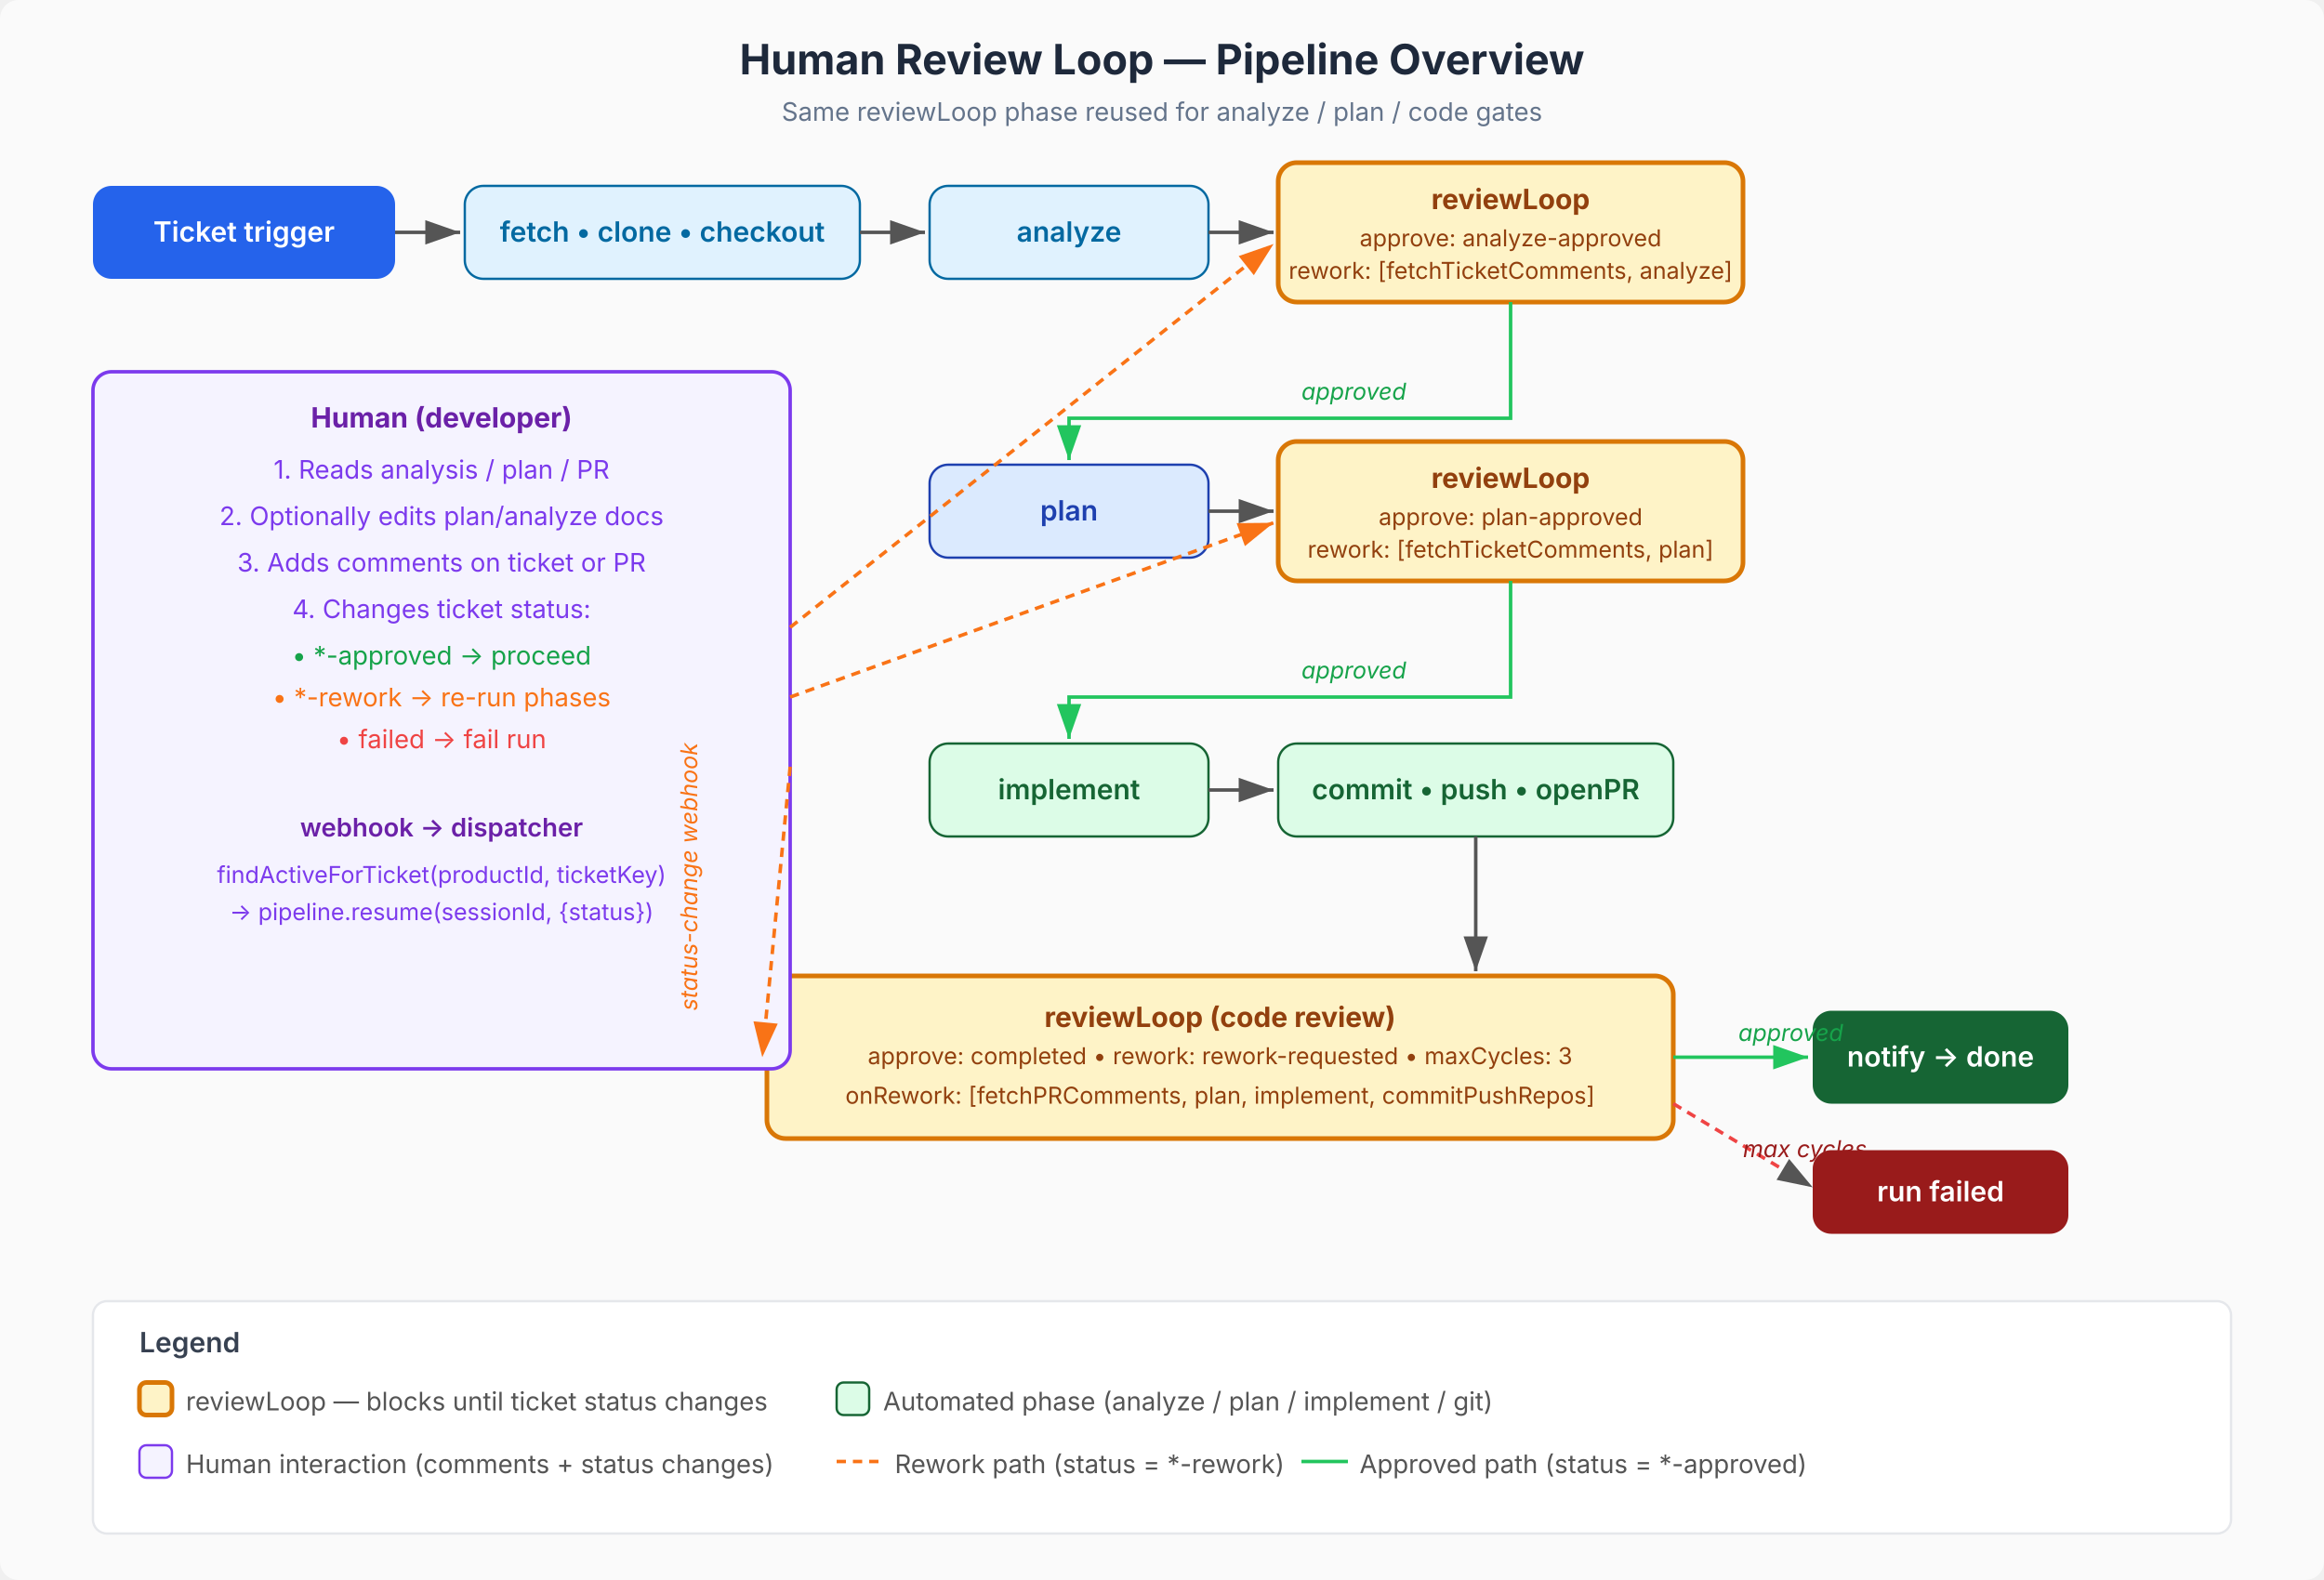
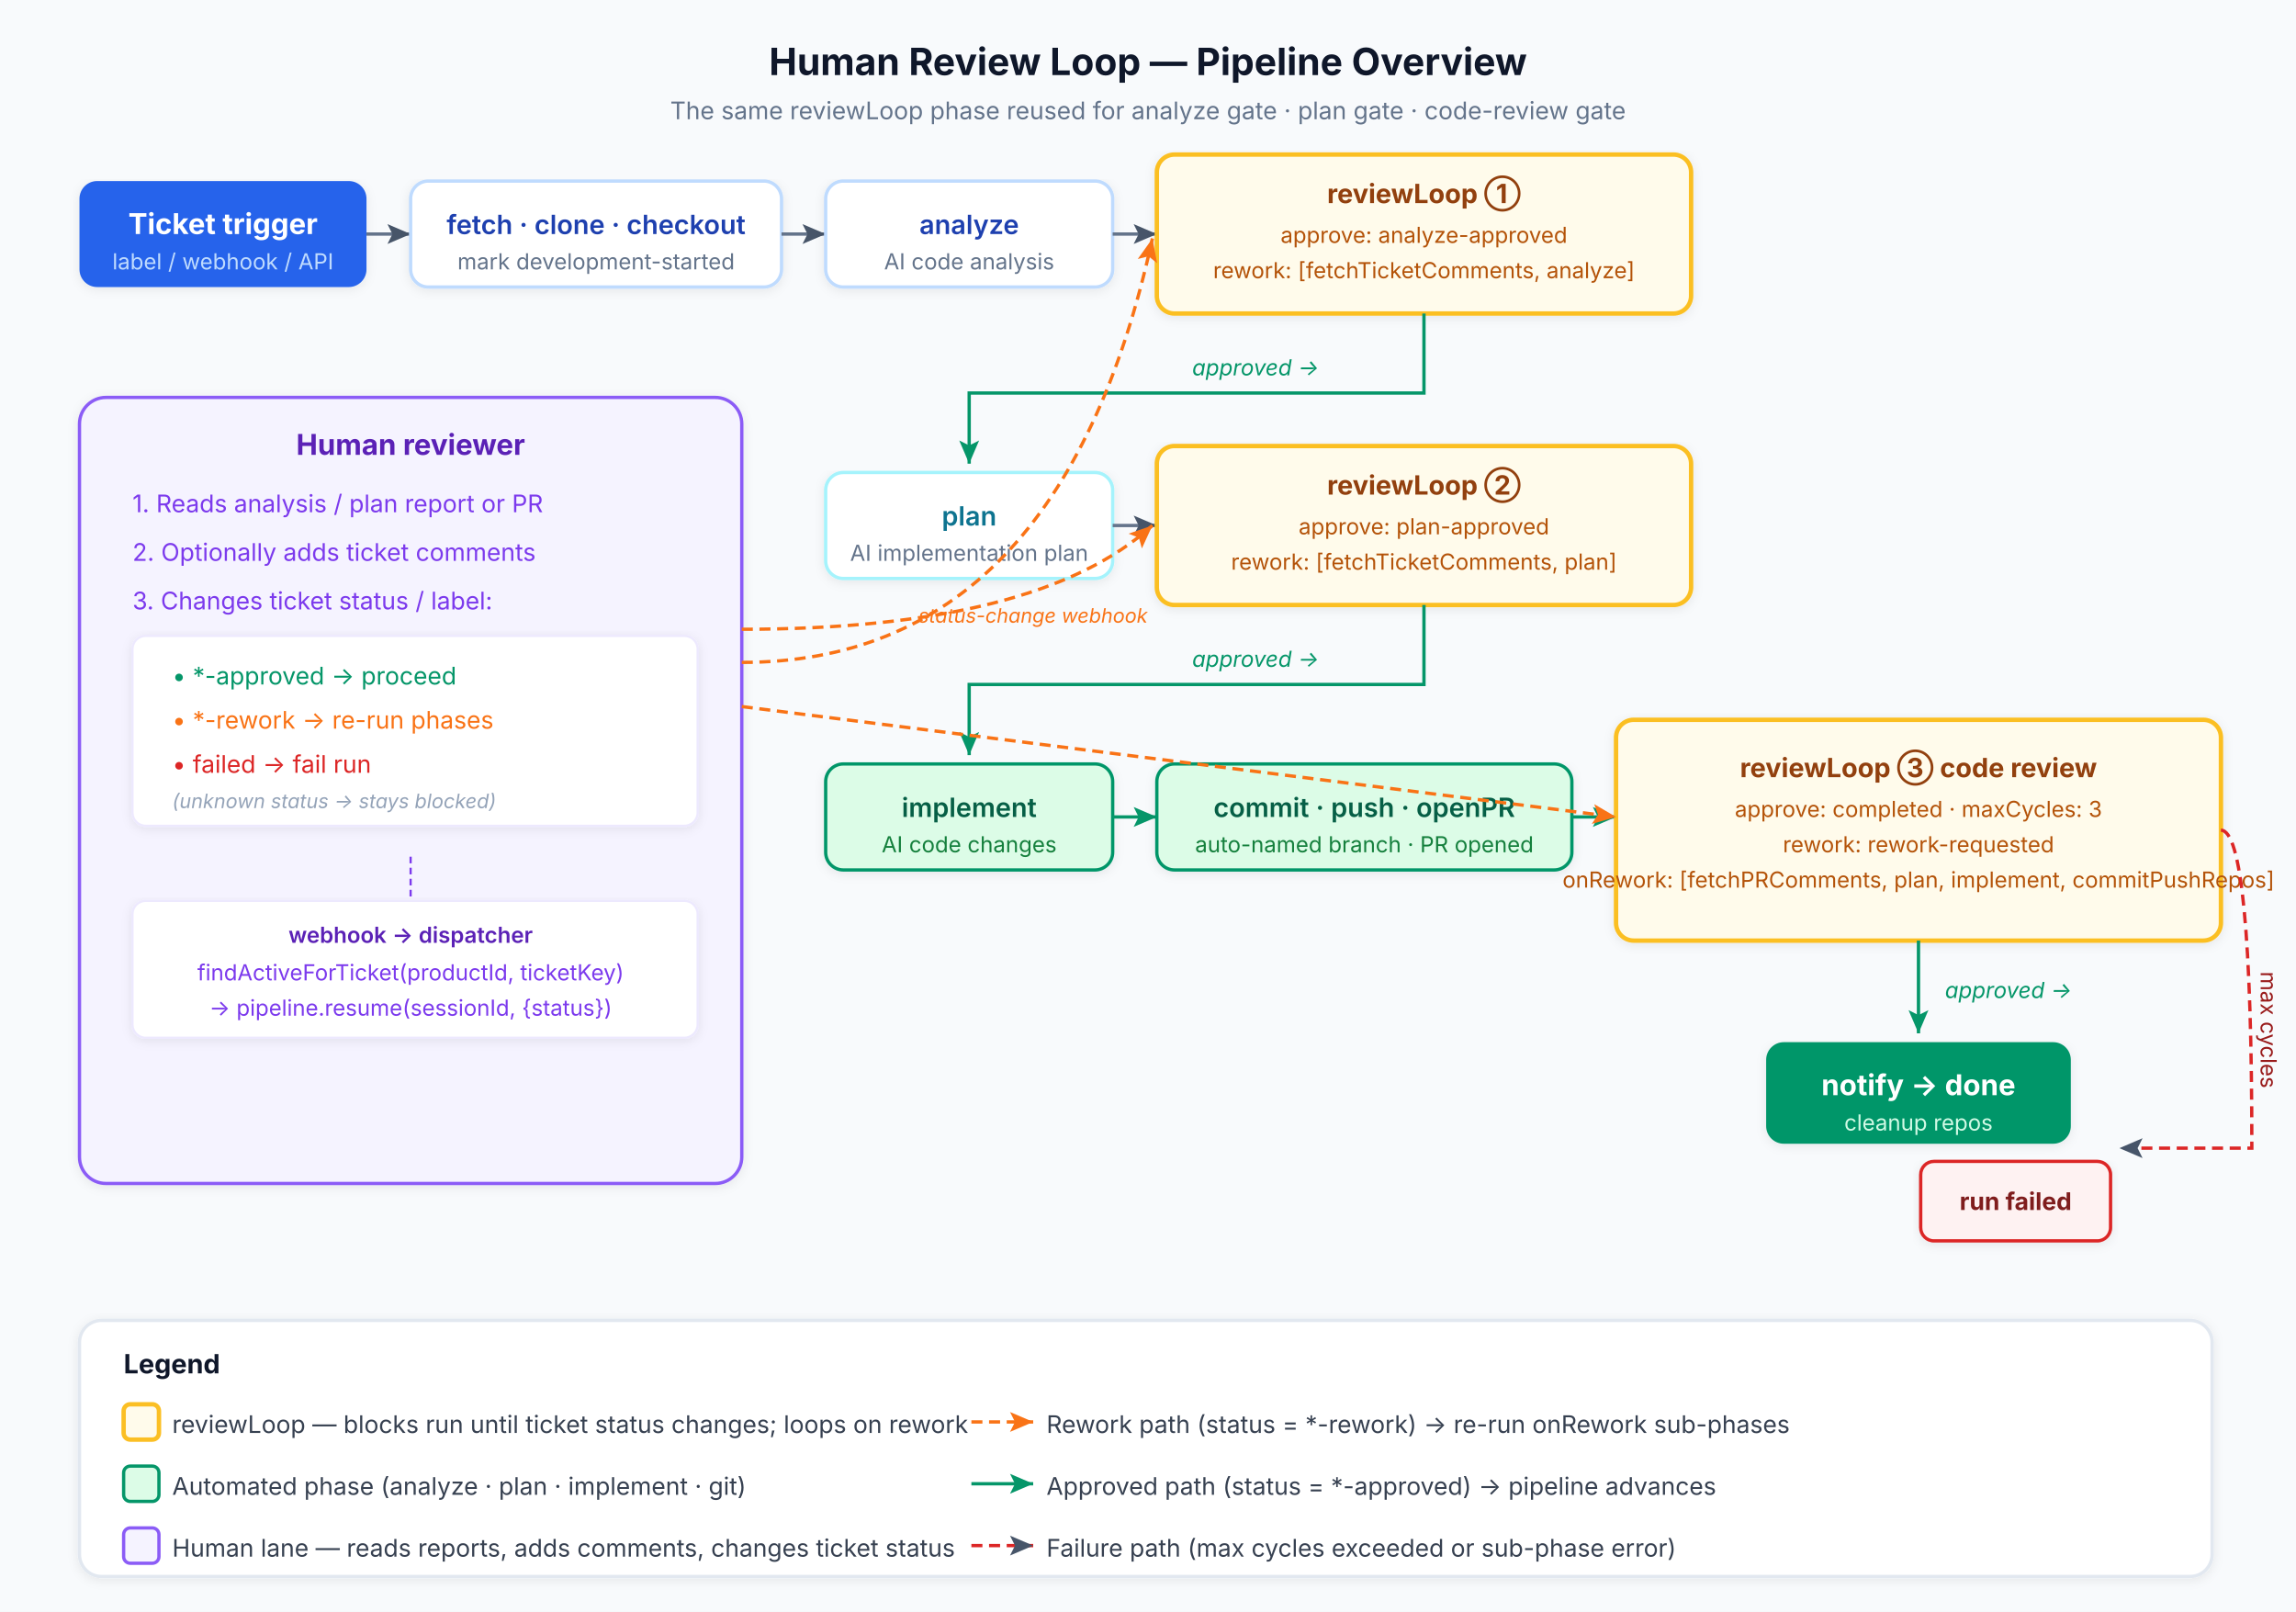
- <svg xmlns="http://www.w3.org/2000/svg" viewBox="0 0 1000 680" font-family="system-ui, -apple-system, sans-serif" font-size="12">
+ <svg xmlns="http://www.w3.org/2000/svg" viewBox="0 0 1040 730" font-family="system-ui,-apple-system,BlinkMacSystemFont,'Segoe UI',sans-serif">
  <defs>
-     <marker id="arr" markerWidth="10" markerHeight="7" refX="10" refY="3.5" orient="auto">
-       <polygon points="0 0, 10 3.5, 0 7" fill="#555" />
+     <filter id="sh" x="-4%" y="-4%" width="108%" height="130%">
+       <feDropShadow dx="0" dy="1" stdDeviation="2.5" flood-color="#0f172a" flood-opacity="0.08" />
+     </filter>
+     <marker id="a" markerWidth="8" markerHeight="8" refX="7" refY="4" orient="auto">
+       <path d="M0,1 L7,4 L0,7 L1.5,4Z" fill="#475569" />
    </marker>
-     <marker id="arr-orange" markerWidth="10" markerHeight="7" refX="10" refY="3.5" orient="auto">
-       <polygon points="0 0, 10 3.5, 0 7" fill="#f97316" />
+     <marker id="ae" markerWidth="8" markerHeight="8" refX="7" refY="4" orient="auto">
+       <path d="M0,1 L7,4 L0,7 L1.5,4Z" fill="#059669" />
    </marker>
-     <marker id="arr-green" markerWidth="10" markerHeight="7" refX="10" refY="3.5" orient="auto">
-       <polygon points="0 0, 10 3.5, 0 7" fill="#22c55e" />
+     <marker id="ao" markerWidth="8" markerHeight="8" refX="7" refY="4" orient="auto">
+       <path d="M0,1 L7,4 L0,7 L1.5,4Z" fill="#f97316" />
    </marker>
-     <marker id="arr-blue" markerWidth="10" markerHeight="7" refX="10" refY="3.5" orient="auto">
-       <polygon points="0 0, 10 3.5, 0 7" fill="#3b82f6" />
+     <marker id="av" markerWidth="8" markerHeight="8" refX="7" refY="4" orient="auto">
+       <path d="M0,1 L7,4 L0,7 L1.5,4Z" fill="#7c3aed" />
    </marker>
  </defs>
-   <rect width="1000" height="680" fill="#fafafa" rx="8" />
-   <text x="500" y="32" text-anchor="middle" font-size="18" font-weight="bold" fill="#1e293b">Human Review Loop — Pipeline Overview</text>
-   <text x="500" y="52" text-anchor="middle" font-size="11" fill="#64748b">Same reviewLoop phase reused for analyze / plan / code gates</text>
-   <rect x="40" y="80" width="130" height="40" rx="8" fill="#2563eb" />
-   <text x="105" y="104" text-anchor="middle" fill="white" font-weight="600">Ticket trigger</text>
-   <rect x="200" y="80" width="170" height="40" rx="8" fill="#e0f2fe" stroke="#0369a1" />
-   <text x="285" y="104" text-anchor="middle" fill="#0369a1" font-weight="600">fetch • clone • checkout</text>
-   <line x1="170" y1="100" x2="198" y2="100" stroke="#555" stroke-width="1.5" marker-end="url(#arr)" />
-   <rect x="400" y="80" width="120" height="40" rx="8" fill="#e0f2fe" stroke="#0369a1" />
-   <text x="460" y="104" text-anchor="middle" fill="#0369a1" font-weight="600">analyze</text>
-   <line x1="370" y1="100" x2="398" y2="100" stroke="#555" stroke-width="1.5" marker-end="url(#arr)" />
-   <rect x="550" y="70" width="200" height="60" rx="8" fill="#fef3c7" stroke="#d97706" stroke-width="2" />
-   <text x="650" y="90" text-anchor="middle" fill="#92400e" font-weight="700">reviewLoop</text>
-   <text x="650" y="106" text-anchor="middle" fill="#92400e" font-size="10">approve: analyze-approved</text>
-   <text x="650" y="120" text-anchor="middle" fill="#92400e" font-size="10">rework: [fetchTicketComments, analyze]</text>
-   <line x1="520" y1="100" x2="548" y2="100" stroke="#555" stroke-width="1.5" marker-end="url(#arr)" />
-   <rect x="400" y="200" width="120" height="40" rx="8" fill="#dbeafe" stroke="#1e40af" />
-   <text x="460" y="224" text-anchor="middle" fill="#1e40af" font-weight="600">plan</text>
-   <path d="M 650 130 L 650 180 L 460 180 L 460 198" fill="none" stroke="#22c55e" stroke-width="1.5" marker-end="url(#arr-green)" />
-   <text x="560" y="172" font-size="10" fill="#16a34a" font-style="italic">approved</text>
-   <rect x="550" y="190" width="200" height="60" rx="8" fill="#fef3c7" stroke="#d97706" stroke-width="2" />
-   <text x="650" y="210" text-anchor="middle" fill="#92400e" font-weight="700">reviewLoop</text>
-   <text x="650" y="226" text-anchor="middle" fill="#92400e" font-size="10">approve: plan-approved</text>
-   <text x="650" y="240" text-anchor="middle" fill="#92400e" font-size="10">rework: [fetchTicketComments, plan]</text>
-   <line x1="520" y1="220" x2="548" y2="220" stroke="#555" stroke-width="1.5" marker-end="url(#arr)" />
-   <rect x="400" y="320" width="120" height="40" rx="8" fill="#dcfce7" stroke="#166534" />
-   <text x="460" y="344" text-anchor="middle" fill="#166534" font-weight="600">implement</text>
-   <path d="M 650 250 L 650 300 L 460 300 L 460 318" fill="none" stroke="#22c55e" stroke-width="1.5" marker-end="url(#arr-green)" />
-   <text x="560" y="292" font-size="10" fill="#16a34a" font-style="italic">approved</text>
-   <rect x="550" y="320" width="170" height="40" rx="8" fill="#dcfce7" stroke="#166534" />
-   <text x="635" y="344" text-anchor="middle" fill="#166534" font-weight="600">commit • push • openPR</text>
-   <line x1="520" y1="340" x2="548" y2="340" stroke="#555" stroke-width="1.5" marker-end="url(#arr)" />
-   <rect x="330" y="420" width="390" height="70" rx="8" fill="#fef3c7" stroke="#d97706" stroke-width="2" />
-   <text x="525" y="442" text-anchor="middle" fill="#92400e" font-weight="700">reviewLoop (code review)</text>
-   <text x="525" y="458" text-anchor="middle" fill="#92400e" font-size="10">approve: completed  •  rework: rework-requested  •  maxCycles: 3</text>
-   <text x="525" y="475" text-anchor="middle" fill="#92400e" font-size="10">onRework: [fetchPRComments, plan, implement, commitPushRepos]</text>
-   <path d="M 635 360 L 635 418" fill="none" stroke="#555" stroke-width="1.5" marker-end="url(#arr)" />
-   <rect x="780" y="435" width="110" height="40" rx="8" fill="#166534" />
-   <text x="835" y="459" text-anchor="middle" fill="white" font-weight="600">notify → done</text>
-   <line x1="720" y1="455" x2="778" y2="455" stroke="#22c55e" stroke-width="1.5" marker-end="url(#arr-green)" />
-   <text x="748" y="448" font-size="10" fill="#16a34a" font-style="italic">approved</text>
-   <rect x="780" y="495" width="110" height="36" rx="8" fill="#991b1b" />
-   <text x="835" y="517" text-anchor="middle" fill="white" font-weight="600">run failed</text>
-   <path d="M 720 475 L 780 511" fill="none" stroke="#ef4444" stroke-width="1.5" marker-end="url(#arr)" stroke-dasharray="4,3" />
-   <text x="750" y="498" font-size="10" fill="#991b1b" font-style="italic">max cycles</text>
-   <rect x="40" y="160" width="300" height="300" rx="8" fill="#f5f3ff" stroke="#7c3aed" stroke-width="1.5" />
-   <text x="190" y="184" text-anchor="middle" fill="#6b21a8" font-weight="700">Human (developer)</text>
-   <text x="190" y="206" text-anchor="middle" fill="#7c3aed" font-size="11">1. Reads analysis / plan / PR</text>
-   <text x="190" y="226" text-anchor="middle" fill="#7c3aed" font-size="11">2. Optionally edits plan/analyze docs</text>
-   <text x="190" y="246" text-anchor="middle" fill="#7c3aed" font-size="11">3. Adds comments on ticket or PR</text>
-   <text x="190" y="266" text-anchor="middle" fill="#7c3aed" font-size="11">4. Changes ticket status:</text>
-   <text x="190" y="286" text-anchor="middle" fill="#16a34a" font-size="11">   • *-approved  → proceed</text>
-   <text x="190" y="304" text-anchor="middle" fill="#f97316" font-size="11">   • *-rework    → re-run phases</text>
-   <text x="190" y="322" text-anchor="middle" fill="#ef4444" font-size="11">   • failed       → fail run</text>
-   <text x="190" y="360" text-anchor="middle" fill="#6b21a8" font-weight="600" font-size="11">webhook → dispatcher</text>
-   <text x="190" y="380" text-anchor="middle" fill="#7c3aed" font-size="10">findActiveForTicket(productId, ticketKey)</text>
-   <text x="190" y="396" text-anchor="middle" fill="#7c3aed" font-size="10">→ pipeline.resume(sessionId, {status})</text>
-   <path d="M 340 300 L 548 225" fill="none" stroke="#f97316" stroke-width="1.5" marker-end="url(#arr-orange)" stroke-dasharray="4,3" />
-   <path d="M 340 270 L 548 105" fill="none" stroke="#f97316" stroke-width="1.5" marker-end="url(#arr-orange)" stroke-dasharray="4,3" />
-   <path d="M 340 330 L 328 455" fill="none" stroke="#f97316" stroke-width="1.5" marker-end="url(#arr-orange)" stroke-dasharray="4,3" />
-   <text x="300" y="435" font-size="10" fill="#f97316" font-style="italic" transform="rotate(-90, 300, 435)">status-change webhook</text>
-   <rect x="40" y="560" width="920" height="100" rx="6" fill="white" stroke="#e5e7eb" />
-   <text x="60" y="582" font-size="12" font-weight="600" fill="#374151">Legend</text>
-   <rect x="60" y="595" width="14" height="14" rx="3" fill="#fef3c7" stroke="#d97706" stroke-width="2" />
-   <text x="80" y="607" font-size="11" fill="#555">reviewLoop — blocks until ticket status changes</text>
-   <rect x="360" y="595" width="14" height="14" rx="3" fill="#dcfce7" stroke="#166534" />
-   <text x="380" y="607" font-size="11" fill="#555">Automated phase (analyze / plan / implement / git)</text>
-   <rect x="60" y="622" width="14" height="14" rx="3" fill="#f5f3ff" stroke="#7c3aed" />
-   <text x="80" y="634" font-size="11" fill="#555">Human interaction (comments + status changes)</text>
-   <line x1="360" y1="629" x2="380" y2="629" stroke="#f97316" stroke-width="1.5" stroke-dasharray="4,3" />
-   <text x="385" y="634" font-size="11" fill="#555">Rework path (status = *-rework)</text>
-   <line x1="560" y1="629" x2="580" y2="629" stroke="#22c55e" stroke-width="1.5" />
-   <text x="585" y="634" font-size="11" fill="#555">Approved path (status = *-approved)</text>
+   <rect width="1040" height="730" fill="#f8fafc" />
+   <text x="520" y="34" text-anchor="middle" font-size="17" font-weight="700" fill="#0f172a">Human Review Loop — Pipeline Overview</text>
+   <text x="520" y="54" text-anchor="middle" font-size="11" fill="#64748b">The same reviewLoop phase reused for analyze gate · plan gate · code-review gate</text>
+   <rect x="36" y="82" width="130" height="48" rx="8" fill="#2563eb" filter="url(#sh)" />
+   <text x="101" y="106" text-anchor="middle" fill="white" font-weight="700" font-size="13">Ticket trigger</text>
+   <text x="101" y="122" text-anchor="middle" fill="#bfdbfe" font-size="10">label / webhook / API</text>
+   <line x1="166" y1="106" x2="186" y2="106" stroke="#64748b" stroke-width="1.5" marker-end="url(#a)" />
+   <rect x="186" y="82" width="168" height="48" rx="8" fill="white" stroke="#bfdbfe" stroke-width="1.5" filter="url(#sh)" />
+   <text x="270" y="106" text-anchor="middle" fill="#1e40af" font-weight="600" font-size="12">fetch · clone · checkout</text>
+   <text x="270" y="122" text-anchor="middle" fill="#64748b" font-size="10">mark development-started</text>
+   <line x1="354" y1="106" x2="374" y2="106" stroke="#64748b" stroke-width="1.5" marker-end="url(#a)" />
+   <rect x="374" y="82" width="130" height="48" rx="8" fill="white" stroke="#bfdbfe" stroke-width="1.5" filter="url(#sh)" />
+   <text x="439" y="106" text-anchor="middle" fill="#1e40af" font-weight="600" font-size="12">analyze</text>
+   <text x="439" y="122" text-anchor="middle" fill="#64748b" font-size="10">AI code analysis</text>
+   <line x1="504" y1="106" x2="524" y2="106" stroke="#64748b" stroke-width="1.5" marker-end="url(#a)" />
+   <rect x="524" y="70" width="242" height="72" rx="8" fill="#fffbeb" stroke="#fbbf24" stroke-width="2" filter="url(#sh)" />
+   <text x="645" y="92" text-anchor="middle" font-size="12" font-weight="700" fill="#92400e">reviewLoop  ①</text>
+   <text x="645" y="110" text-anchor="middle" font-size="10" fill="#b45309">approve: analyze-approved</text>
+   <text x="645" y="126" text-anchor="middle" font-size="10" fill="#b45309">rework: [fetchTicketComments, analyze]</text>
+   <path d="M 645 142 L 645 178 L 439 178 L 439 210" fill="none" stroke="#059669" stroke-width="1.5" marker-end="url(#ae)" />
+   <text x="540" y="170" font-size="10" fill="#059669" font-style="italic">approved →</text>
+   <rect x="374" y="214" width="130" height="48" rx="8" fill="white" stroke="#a5f3fc" stroke-width="1.5" filter="url(#sh)" />
+   <text x="439" y="238" text-anchor="middle" fill="#0e7490" font-weight="600" font-size="12">plan</text>
+   <text x="439" y="254" text-anchor="middle" fill="#64748b" font-size="10">AI implementation plan</text>
+   <line x1="504" y1="238" x2="524" y2="238" stroke="#64748b" stroke-width="1.5" marker-end="url(#a)" />
+   <rect x="524" y="202" width="242" height="72" rx="8" fill="#fffbeb" stroke="#fbbf24" stroke-width="2" filter="url(#sh)" />
+   <text x="645" y="224" text-anchor="middle" font-size="12" font-weight="700" fill="#92400e">reviewLoop  ②</text>
+   <text x="645" y="242" text-anchor="middle" font-size="10" fill="#b45309">approve: plan-approved</text>
+   <text x="645" y="258" text-anchor="middle" font-size="10" fill="#b45309">rework: [fetchTicketComments, plan]</text>
+   <path d="M 645 274 L 645 310 L 439 310 L 439 342" fill="none" stroke="#059669" stroke-width="1.5" marker-end="url(#ae)" />
+   <text x="540" y="302" font-size="10" fill="#059669" font-style="italic">approved →</text>
+   <rect x="374" y="346" width="130" height="48" rx="8" fill="#dcfce7" stroke="#059669" stroke-width="1.5" filter="url(#sh)" />
+   <text x="439" y="370" text-anchor="middle" fill="#065f46" font-weight="600" font-size="12">implement</text>
+   <text x="439" y="386" text-anchor="middle" fill="#15803d" font-size="10">AI code changes</text>
+   <line x1="504" y1="370" x2="524" y2="370" stroke="#059669" stroke-width="1.5" marker-end="url(#ae)" />
+   <rect x="524" y="346" width="188" height="48" rx="8" fill="#dcfce7" stroke="#059669" stroke-width="1.5" filter="url(#sh)" />
+   <text x="618" y="370" text-anchor="middle" fill="#065f46" font-weight="600" font-size="12">commit · push · openPR</text>
+   <text x="618" y="386" text-anchor="middle" fill="#15803d" font-size="10">auto-named branch · PR opened</text>
+   <line x1="712" y1="370" x2="732" y2="370" stroke="#059669" stroke-width="1.5" marker-end="url(#ae)" />
+   <rect x="732" y="326" width="274" height="100" rx="8" fill="#fffbeb" stroke="#fbbf24" stroke-width="2" filter="url(#sh)" />
+   <text x="869" y="352" text-anchor="middle" font-size="12" font-weight="700" fill="#92400e">reviewLoop  ③  code review</text>
+   <text x="869" y="370" text-anchor="middle" font-size="10" fill="#b45309">approve: completed  ·  maxCycles: 3</text>
+   <text x="869" y="386" text-anchor="middle" font-size="10" fill="#b45309">rework: rework-requested</text>
+   <text x="869" y="402" text-anchor="middle" font-size="10" fill="#b45309">onRework: [fetchPRComments, plan, implement, commitPushRepos]</text>
+   <line x1="869" y1="426" x2="869" y2="468" stroke="#059669" stroke-width="1.5" marker-end="url(#ae)" />
+   <text x="881" y="452" font-size="10" fill="#059669" font-style="italic">approved →</text>
+   <rect x="800" y="472" width="138" height="46" rx="8" fill="#059669" filter="url(#sh)" />
+   <text x="869" y="496" text-anchor="middle" fill="white" font-weight="700" font-size="13">notify → done</text>
+   <text x="869" y="512" text-anchor="middle" fill="#d1fae5" font-size="10">cleanup repos</text>
+   <path d="M 1006 376 Q 1020 376 1020 520 L 960 520" fill="none" stroke="#dc2626" stroke-width="1.5" stroke-dasharray="5,3" marker-end="url(#a)" />
+   <text x="1024" y="440" font-size="10" fill="#991b1b" transform="rotate(90,1024,440)">max cycles</text>
+   <rect x="870" y="526" width="86" height="36" rx="6" fill="#fef2f2" stroke="#dc2626" stroke-width="1.5" filter="url(#sh)" />
+   <text x="913" y="548" text-anchor="middle" fill="#7f1d1d" font-weight="700" font-size="11">run failed</text>
+   <rect x="36" y="180" width="300" height="356" rx="12" fill="#f5f3ff" stroke="#8b5cf6" stroke-width="1.5" filter="url(#sh)" />
+   <text x="186" y="206" text-anchor="middle" font-size="13" font-weight="700" fill="#5b21b6">Human reviewer</text>
+   <text x="60" y="232" font-size="11" fill="#7c3aed">1.  Reads analysis / plan report or PR</text>
+   <text x="60" y="254" font-size="11" fill="#7c3aed">2.  Optionally adds ticket comments</text>
+   <text x="60" y="276" font-size="11" fill="#7c3aed">3.  Changes ticket status / label:</text>
+   <rect x="60" y="288" width="256" height="86" rx="6" fill="white" stroke="#ede9fe" filter="url(#sh)" />
+   <text x="78" y="310" font-size="11" fill="#059669">• *-approved   →   proceed</text>
+   <text x="78" y="330" font-size="11" fill="#f97316">• *-rework     →   re-run phases</text>
+   <text x="78" y="350" font-size="11" fill="#dc2626">• failed        →   fail run</text>
+   <text x="78" y="366" font-size="9" fill="#94a3b8" font-style="italic">(unknown status → stays blocked)</text>
+   <line x1="186" y1="388" x2="186" y2="408" stroke="#7c3aed" stroke-width="1" stroke-dasharray="3,2" />
+   <rect x="60" y="408" width="256" height="62" rx="6" fill="white" stroke="#ede9fe" filter="url(#sh)" />
+   <text x="186" y="427" text-anchor="middle" font-size="10" font-weight="600" fill="#5b21b6">webhook → dispatcher</text>
+   <text x="186" y="444" text-anchor="middle" font-size="10" fill="#7c3aed">findActiveForTicket(productId, ticketKey)</text>
+   <text x="186" y="460" text-anchor="middle" font-size="10" fill="#7c3aed">→ pipeline.resume(sessionId, {status})</text>
+   <path d="M 336 285 Q 470 285 522 238" fill="none" stroke="#f97316" stroke-width="1.5" stroke-dasharray="5,3" marker-end="url(#ao)" />
+   <path d="M 336 300 Q 480 300 522 108" fill="none" stroke="#f97316" stroke-width="1.5" stroke-dasharray="5,3" marker-end="url(#ao)" />
+   <path d="M 336 320 L 732 370" fill="none" stroke="#f97316" stroke-width="1.5" stroke-dasharray="5,3" marker-end="url(#ao)" />
+   <text x="416" y="282" font-size="9" fill="#f97316" font-style="italic">status-change webhook</text>
+   <rect x="36" y="598" width="966" height="116" rx="10" fill="white" stroke="#e2e8f0" stroke-width="1.5" filter="url(#sh)" />
+   <text x="56" y="622" font-size="12" font-weight="700" fill="#0f172a">Legend</text>
+   <rect x="56" y="636" width="16" height="16" rx="3" fill="#fffbeb" stroke="#fbbf24" stroke-width="2" />
+   <text x="78" y="649" font-size="11" fill="#374151">reviewLoop — blocks run until ticket status changes; loops on rework</text>
+   <rect x="56" y="664" width="16" height="16" rx="3" fill="#dcfce7" stroke="#059669" stroke-width="1.5" />
+   <text x="78" y="677" font-size="11" fill="#374151">Automated phase (analyze · plan · implement · git)</text>
+   <rect x="56" y="692" width="16" height="16" rx="3" fill="#f5f3ff" stroke="#8b5cf6" stroke-width="1.5" />
+   <text x="78" y="705" font-size="11" fill="#374151">Human lane — reads reports, adds comments, changes ticket status</text>
+   <line x1="440" y1="644" x2="468" y2="644" stroke="#f97316" stroke-width="1.5" stroke-dasharray="5,3" marker-end="url(#ao)" />
+   <text x="474" y="649" font-size="11" fill="#374151">Rework path (status = *-rework) → re-run onRework sub-phases</text>
+   <line x1="440" y1="672" x2="468" y2="672" stroke="#059669" stroke-width="1.5" marker-end="url(#ae)" />
+   <text x="474" y="677" font-size="11" fill="#374151">Approved path (status = *-approved) → pipeline advances</text>
+   <line x1="440" y1="700" x2="468" y2="700" stroke="#dc2626" stroke-width="1.5" stroke-dasharray="5,3" marker-end="url(#a)" />
+   <text x="474" y="705" font-size="11" fill="#374151">Failure path (max cycles exceeded or sub-phase error)</text>
</svg>
